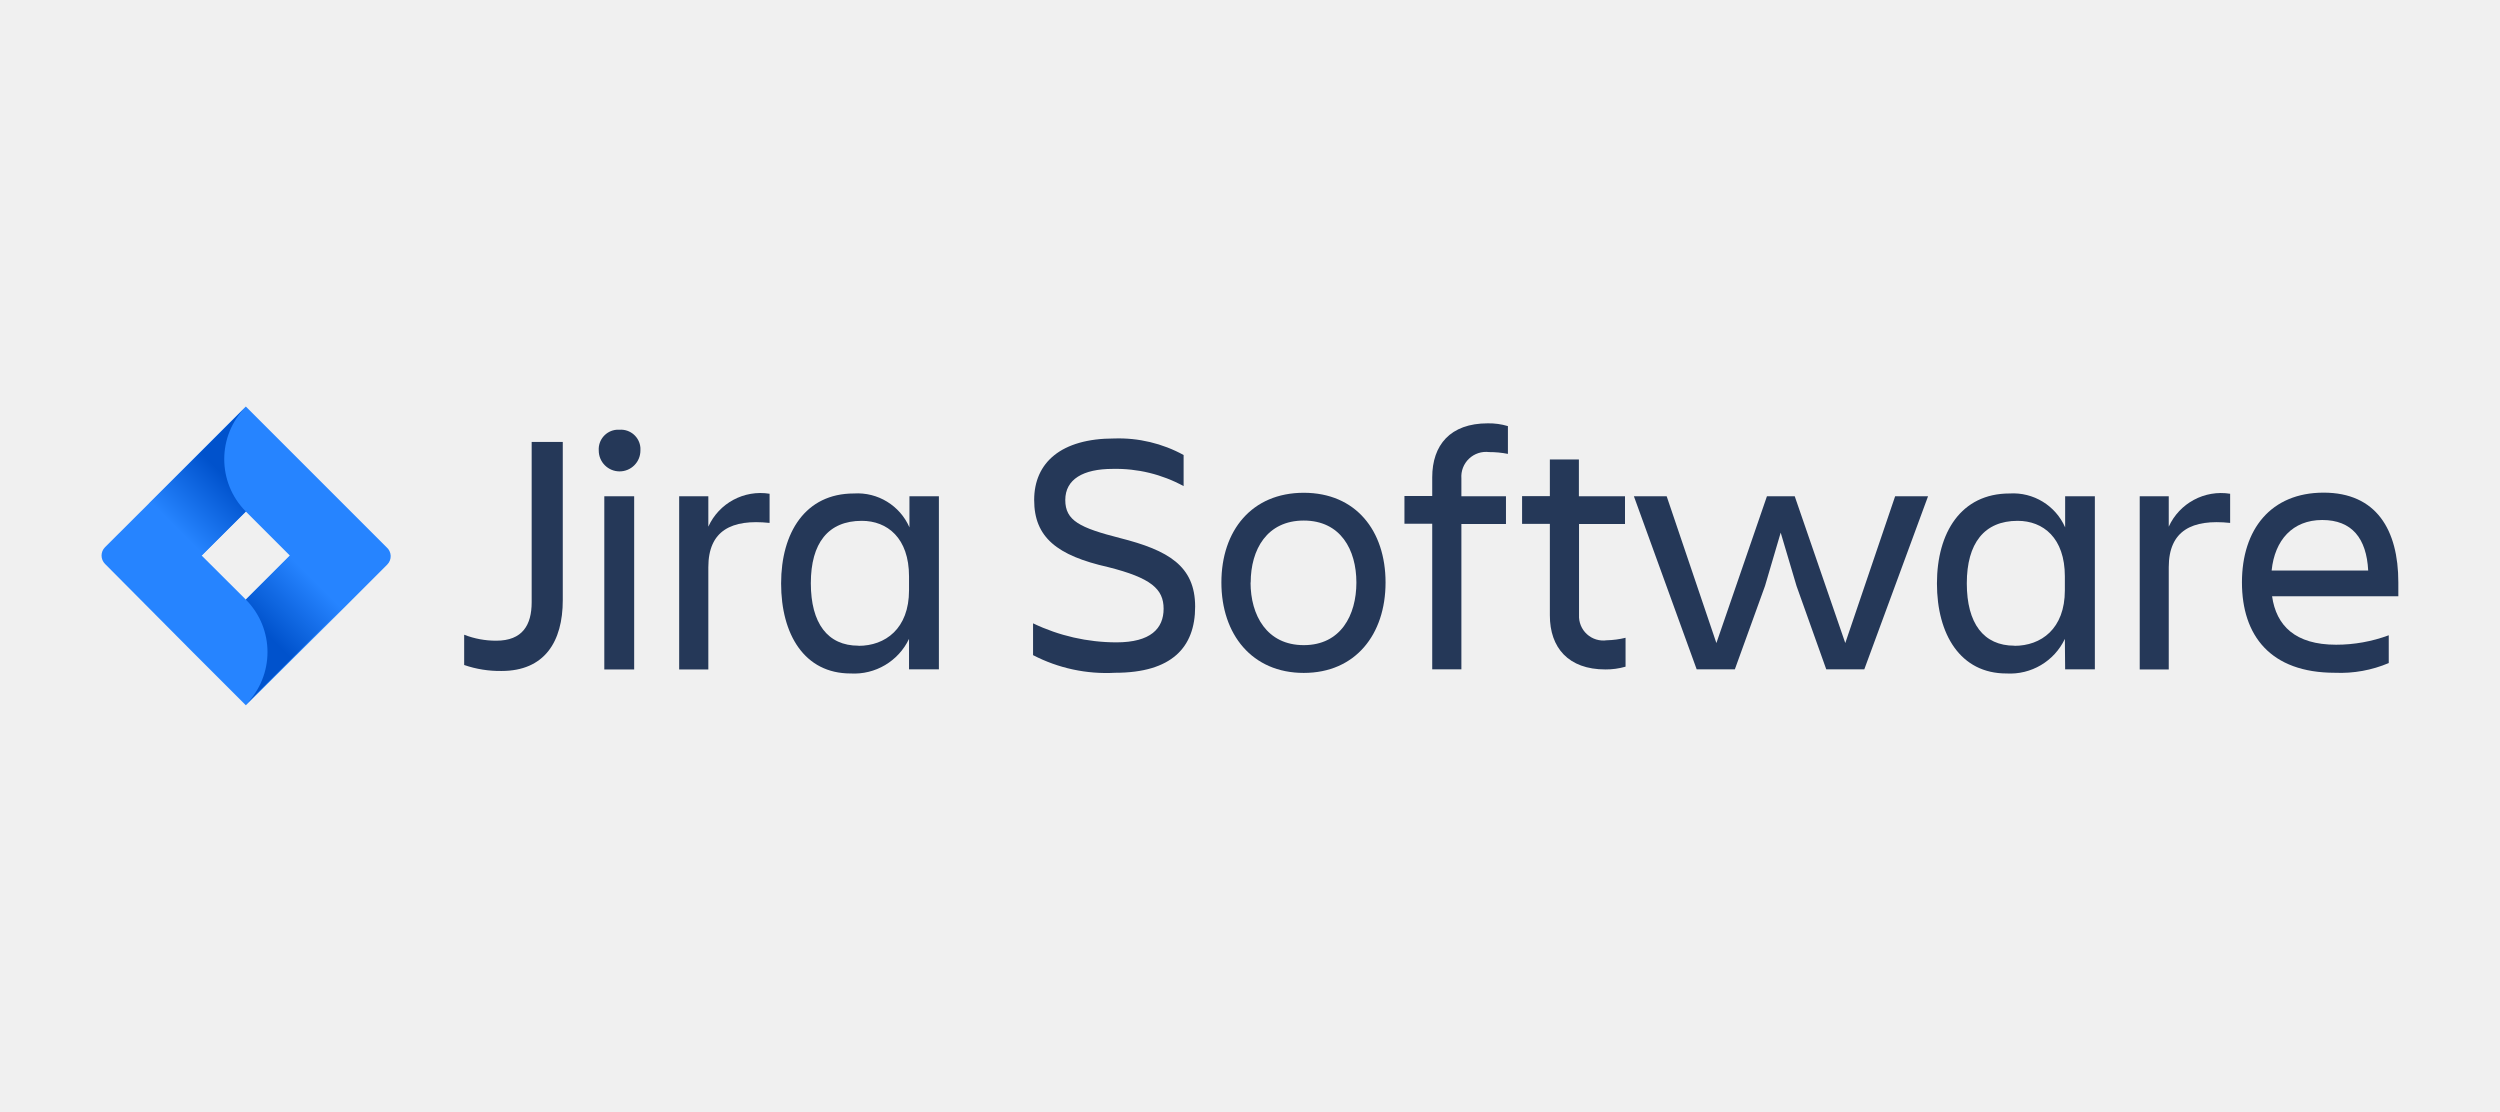
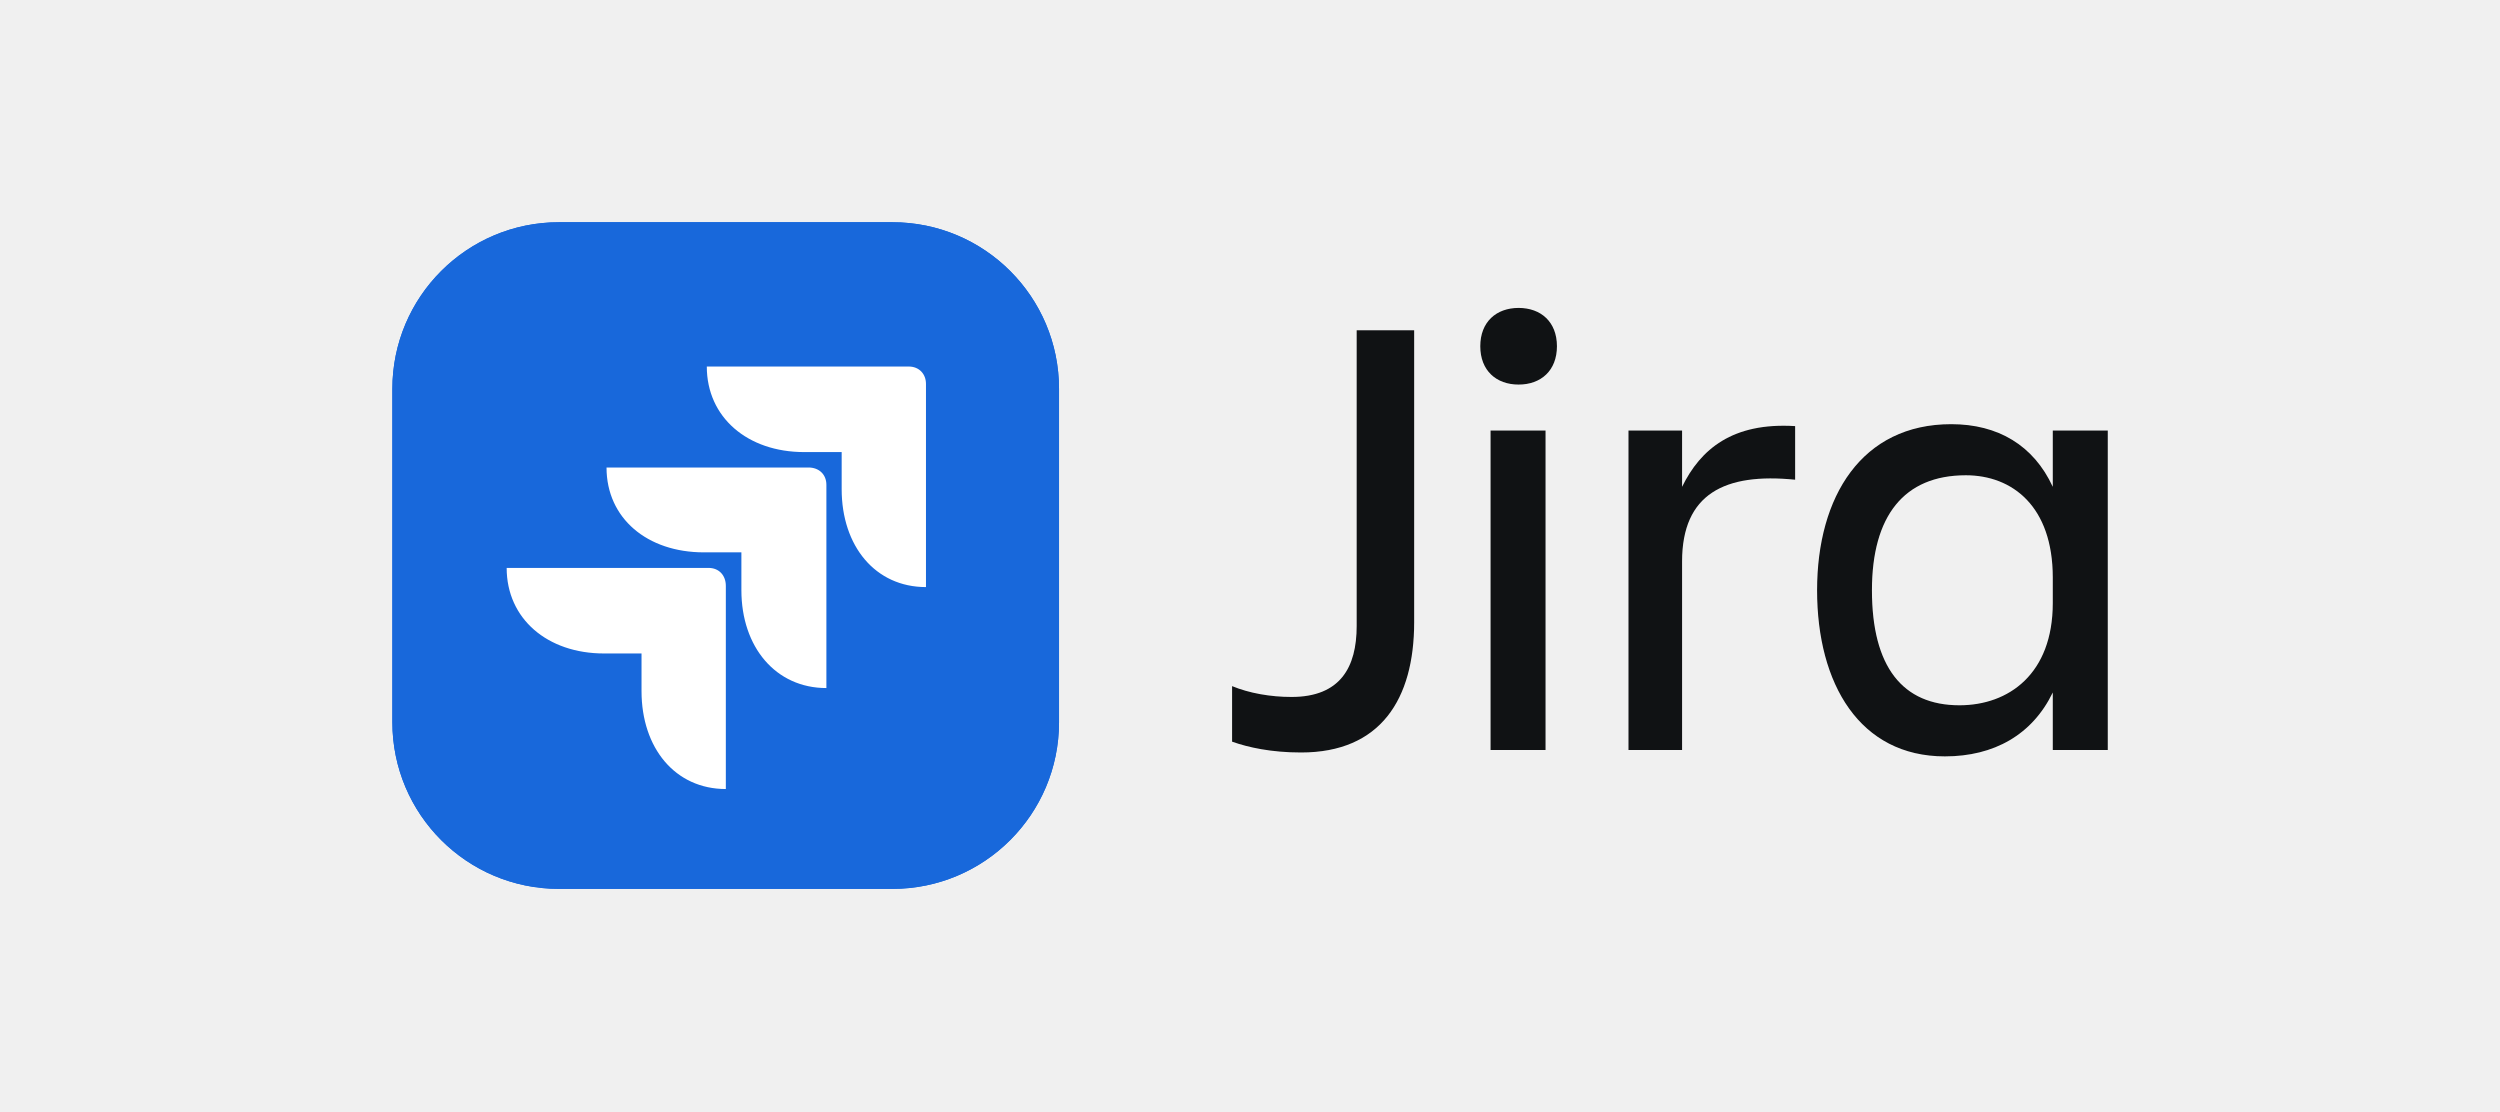
- <svg xmlns="http://www.w3.org/2000/svg" xmlns:xlink="http://www.w3.org/1999/xlink" id="Layer_1" data-name="Layer 1" viewBox="0 0 180 80">
+ <svg xmlns="http://www.w3.org/2000/svg" id="Layer_1" viewBox="0 0 180 80">
  <defs>
-     <style>.cls-1{fill:none;}.cls-2{fill:#253858;}.cls-3{fill:#2684ff;}.cls-4{fill:url(#linear-gradient);}.cls-5{fill:url(#linear-gradient-2);}</style>
-     <linearGradient id="linear-gradient" x1="17.13" y1="475.72" x2="12.7" y2="471.29" gradientTransform="matrix(1, 0, 0, -1, 0, 509.33)" gradientUnits="userSpaceOnUse">
-       <stop offset="0.18" stop-color="#0052cc" />
-       <stop offset="1" stop-color="#2684ff" />
-     </linearGradient>
-     <linearGradient id="linear-gradient-2" x1="18.3" y1="462.99" x2="22.73" y2="467.41" xlink:href="#linear-gradient" />
+     <style>.cls-1{fill:none;}.cls-2{clip-path:url(#clippath-1);}.cls-3{fill:#fff;}.cls-4{fill:#1868db;}.cls-5{fill:#101214;}.cls-6{clip-path:url(#clippath);}</style>
+     <clipPath id="clippath">
+       <rect class="cls-1" x="36.48" y="26.39" width="30.19" height="30.43" />
+     </clipPath>
+     <clipPath id="clippath-1">
+       <rect class="cls-1" x="36.48" y="26.39" width="30.19" height="30.43" />
+     </clipPath>
  </defs>
  <rect class="cls-1" width="180" height="80" />
-   <rect class="cls-1" width="180" height="80" />
-   <g id="Layer_2" data-name="Layer 2">
-     <g id="Blue">
-       <path class="cls-2" d="M38.28,31.82h2.24V43.21c0,3-1.32,5.1-4.41,5.1a7.9,7.9,0,0,1-2.69-.43V45.7a6.27,6.27,0,0,0,2.31.43c1.9,0,2.55-1.14,2.55-2.77Z" />
-       <path class="cls-2" d="M44.61,30.94a1.41,1.41,0,0,1,1.5,1.3v.2a1.5,1.5,0,0,1-3,0h0a1.41,1.41,0,0,1,1.3-1.5Zm-1.1,4.79h2.15V48.2H43.51Z" />
-       <path class="cls-2" d="M48.9,35.73H51v2.19a4.12,4.12,0,0,1,4.41-2.37v2.1c-2.74-.29-4.41.55-4.41,3.19V48.2H48.9Z" />
-       <path class="cls-2" d="M65.45,46a4.38,4.38,0,0,1-4.21,2.49c-3.32,0-5-2.81-5-6.48s1.75-6.48,5.24-6.48a4.08,4.08,0,0,1,4,2.44V35.73H67.6V48.19H65.45Zm-3.64.5c1.92,0,3.64-1.22,3.64-4v-1c0-2.77-1.57-4-3.4-4-2.42,0-3.67,1.6-3.67,4.49s1.21,4.5,3.43,4.5Z" />
-       <path class="cls-2" d="M80.29,48.44a11.45,11.45,0,0,1-5.91-1.27V44.88a13.92,13.92,0,0,0,6,1.37c2.47,0,3.4-1,3.4-2.42s-.9-2.22-4-3C76.11,40,74.46,38.69,74.46,36s1.94-4.43,5.76-4.43a9.74,9.74,0,0,1,5,1.19V35a10.19,10.19,0,0,0-5.1-1.24c-2.14,0-3.42.75-3.42,2.24s1.05,2,3.94,2.74c3.47.88,5.41,2,5.41,4.94S84.35,48.44,80.29,48.44Z" />
-       <path class="cls-2" d="M87.94,41.94c0-3.74,2.19-6.46,5.93-6.46s5.89,2.72,5.89,6.46-2.17,6.51-5.89,6.51S87.94,45.68,87.94,41.94Zm2.1,0c0,2.36,1.17,4.51,3.83,4.51s3.79-2.15,3.79-4.51-1.14-4.46-3.79-4.46-3.82,2.09-3.82,4.46Z" />
-       <path class="cls-2" d="M105.22,35.73h3.21v2h-3.21V48.19h-2.1V37.71h-2v-2h2V34.37c0-2.32,1.29-3.89,4-3.89a4.75,4.75,0,0,1,1.45.2v2a6.86,6.86,0,0,0-1.35-.13,1.78,1.78,0,0,0-2,1.9Z" />
-       <path class="cls-2" d="M115.69,46.1a6.26,6.26,0,0,0,1.35-.18V48a5.08,5.08,0,0,1-1.45.2c-2.67,0-4-1.57-4-3.89V37.72h-2v-2h2V33.08h2.09v2.65H117v2h-3.31v6.55A1.75,1.75,0,0,0,115.69,46.1Z" />
-       <path class="cls-2" d="M117.64,35.73H120l3.58,10.57,3.64-10.57h2l3.64,10.57,3.59-10.57h2.37l-4.59,12.46h-2.74l-2.14-6-1.14-3.84-1.13,3.84-2.17,6h-2.75Z" />
-       <path class="cls-2" d="M148.67,46a4.37,4.37,0,0,1-4.21,2.49c-3.31,0-5-2.81-5-6.48s1.74-6.48,5.23-6.48a4.09,4.09,0,0,1,4,2.44V35.73h2.14V48.19h-2.14Zm-3.64.5c1.93,0,3.64-1.22,3.64-4v-1c0-2.77-1.56-4-3.4-4-2.4,0-3.66,1.61-3.66,4.5s1.21,4.49,3.43,4.49Z" />
-       <path class="cls-2" d="M154.06,35.73h2.09v2.19a4.14,4.14,0,0,1,4.42-2.37v2.1c-2.74-.29-4.42.55-4.42,3.19V48.2h-2.09Z" />
-       <path class="cls-2" d="M168.12,48.44c-4.66,0-6.7-2.69-6.7-6.51s2.09-6.46,5.88-6.46,5.38,2.67,5.38,6.46v1h-9.09c.3,2.12,1.67,3.49,4.61,3.49a10.9,10.9,0,0,0,3.79-.68v2A8.92,8.92,0,0,1,168.12,48.44Zm-4.56-7.36h6.95c-.12-2.32-1.17-3.64-3.31-3.64s-3.42,1.46-3.64,3.62Z" />
-       <path class="cls-3" d="M27.83,39.4l-9.24-9.24-.89-.89h0l-7,7h0L7.56,39.4a.85.85,0,0,0,0,1.2L13.92,47l3.78,3.78,7-6.95.11-.11,3.07-3.07A.85.85,0,0,0,27.83,39.4ZM17.7,43.17,14.52,40l3.18-3.17L20.87,40Z" />
-       <path class="cls-4" d="M17.7,36.83a5.35,5.35,0,0,1,0-7.54l-6.94,6.94L14.51,40Z" />
-       <path class="cls-5" d="M20.88,40,17.7,43.17a5.36,5.36,0,0,1,0,7.56h0l7-7Z" />
-     </g>
+   <path class="cls-3" d="M134.78,42.5c0,5.52,2.21,8.28,6.3,8.28,3.54,0,6.72-2.25,6.72-7.36v-1.84c0-5.11-2.9-7.36-6.26-7.36-4.46,0-6.76,2.94-6.76,8.28ZM147.8,54v-4.14c-1.47,3.04-4.23,4.6-7.77,4.6-6.12,0-9.2-5.2-9.2-11.96s3.22-11.96,9.66-11.96c3.36,0,5.93,1.52,7.31,4.51v-4.05h3.96v23h-3.96Z" />
+   <path class="cls-3" d="M121.11,40.43v13.57h-3.86v-23h3.86v4.05c1.33-2.71,3.63-4.65,8.14-4.37v3.86c-5.06-.51-8.14,1.01-8.14,5.89Z" />
+   <path class="cls-3" d="M106.58,24.93c0-1.75,1.15-2.76,2.76-2.76s2.76,1.01,2.76,2.76-1.15,2.76-2.76,2.76-2.76-1.01-2.76-2.76ZM107.32,54v-23h3.96v23h-3.96Z" />
+   <path class="cls-3" d="M97.68,45.08v-21.3h4.14v21.02c0,5.57-2.44,9.38-8.14,9.38-2.16,0-3.82-.37-4.97-.78v-4c1.24.51,2.76.78,4.28.78,3.5,0,4.69-2.12,4.69-5.11Z" />
+   <path class="cls-4" d="M28.25,28c0-6.63,5.37-12,12-12h24c6.63,0,12,5.37,12,12v24c0,6.63-5.37,12-12,12h-24c-6.63,0-12-5.37-12-12v-24Z" />
+   <g class="cls-6">
+     <path class="cls-3" d="M46.19,47.05h-2.7c-4.08,0-7.01-2.5-7.01-6.16h14.54c.75,0,1.24.54,1.24,1.29v14.63c-3.64,0-6.07-2.94-6.07-7.05v-2.72ZM53.38,39.77h-2.7c-4.08,0-7.01-2.45-7.01-6.11h14.54c.75,0,1.29.49,1.29,1.25v14.63c-3.64,0-6.12-2.94-6.12-7.05v-2.72ZM60.6,32.55h-2.7c-4.08,0-7.01-2.5-7.01-6.16h14.54c.75,0,1.24.54,1.24,1.25v14.63c-3.64,0-6.07-2.94-6.07-7.05v-2.68Z" />
+   </g>
+   <path class="cls-5" d="M134.78,42.5c0,5.52,2.21,8.28,6.3,8.28,3.54,0,6.72-2.25,6.72-7.36v-1.84c0-5.11-2.9-7.36-6.26-7.36-4.46,0-6.76,2.94-6.76,8.28ZM147.8,54v-4.14c-1.47,3.04-4.23,4.6-7.77,4.6-6.12,0-9.2-5.2-9.2-11.96s3.22-11.96,9.66-11.96c3.36,0,5.93,1.52,7.31,4.51v-4.05h3.96v23h-3.96Z" />
+   <path class="cls-5" d="M121.11,40.43v13.57h-3.86v-23h3.86v4.05c1.33-2.71,3.63-4.65,8.14-4.37v3.86c-5.06-.51-8.14,1.01-8.14,5.89Z" />
+   <path class="cls-5" d="M106.58,24.93c0-1.75,1.15-2.76,2.76-2.76s2.76,1.01,2.76,2.76-1.15,2.76-2.76,2.76-2.76-1.01-2.76-2.76ZM107.32,54v-23h3.96v23h-3.96Z" />
+   <path class="cls-5" d="M97.68,45.08v-21.3h4.14v21.02c0,5.57-2.44,9.38-8.14,9.38-2.16,0-3.82-.37-4.97-.78v-4c1.24.51,2.76.78,4.28.78,3.5,0,4.69-2.12,4.69-5.11Z" />
+   <path class="cls-4" d="M28.25,28c0-6.63,5.37-12,12-12h24c6.63,0,12,5.37,12,12v24c0,6.63-5.37,12-12,12h-24c-6.63,0-12-5.37-12-12v-24Z" />
+   <g class="cls-2">
+     <path class="cls-3" d="M46.19,47.05h-2.7c-4.08,0-7.01-2.5-7.01-6.16h14.54c.75,0,1.24.54,1.24,1.29v14.63c-3.64,0-6.07-2.94-6.07-7.05v-2.72ZM53.38,39.77h-2.7c-4.08,0-7.01-2.45-7.01-6.11h14.54c.75,0,1.29.49,1.29,1.25v14.63c-3.64,0-6.12-2.94-6.12-7.05v-2.72ZM60.6,32.55h-2.7c-4.08,0-7.01-2.5-7.01-6.16h14.54c.75,0,1.24.54,1.24,1.25v14.63c-3.64,0-6.07-2.94-6.07-7.05v-2.68Z" />
  </g>
</svg>
